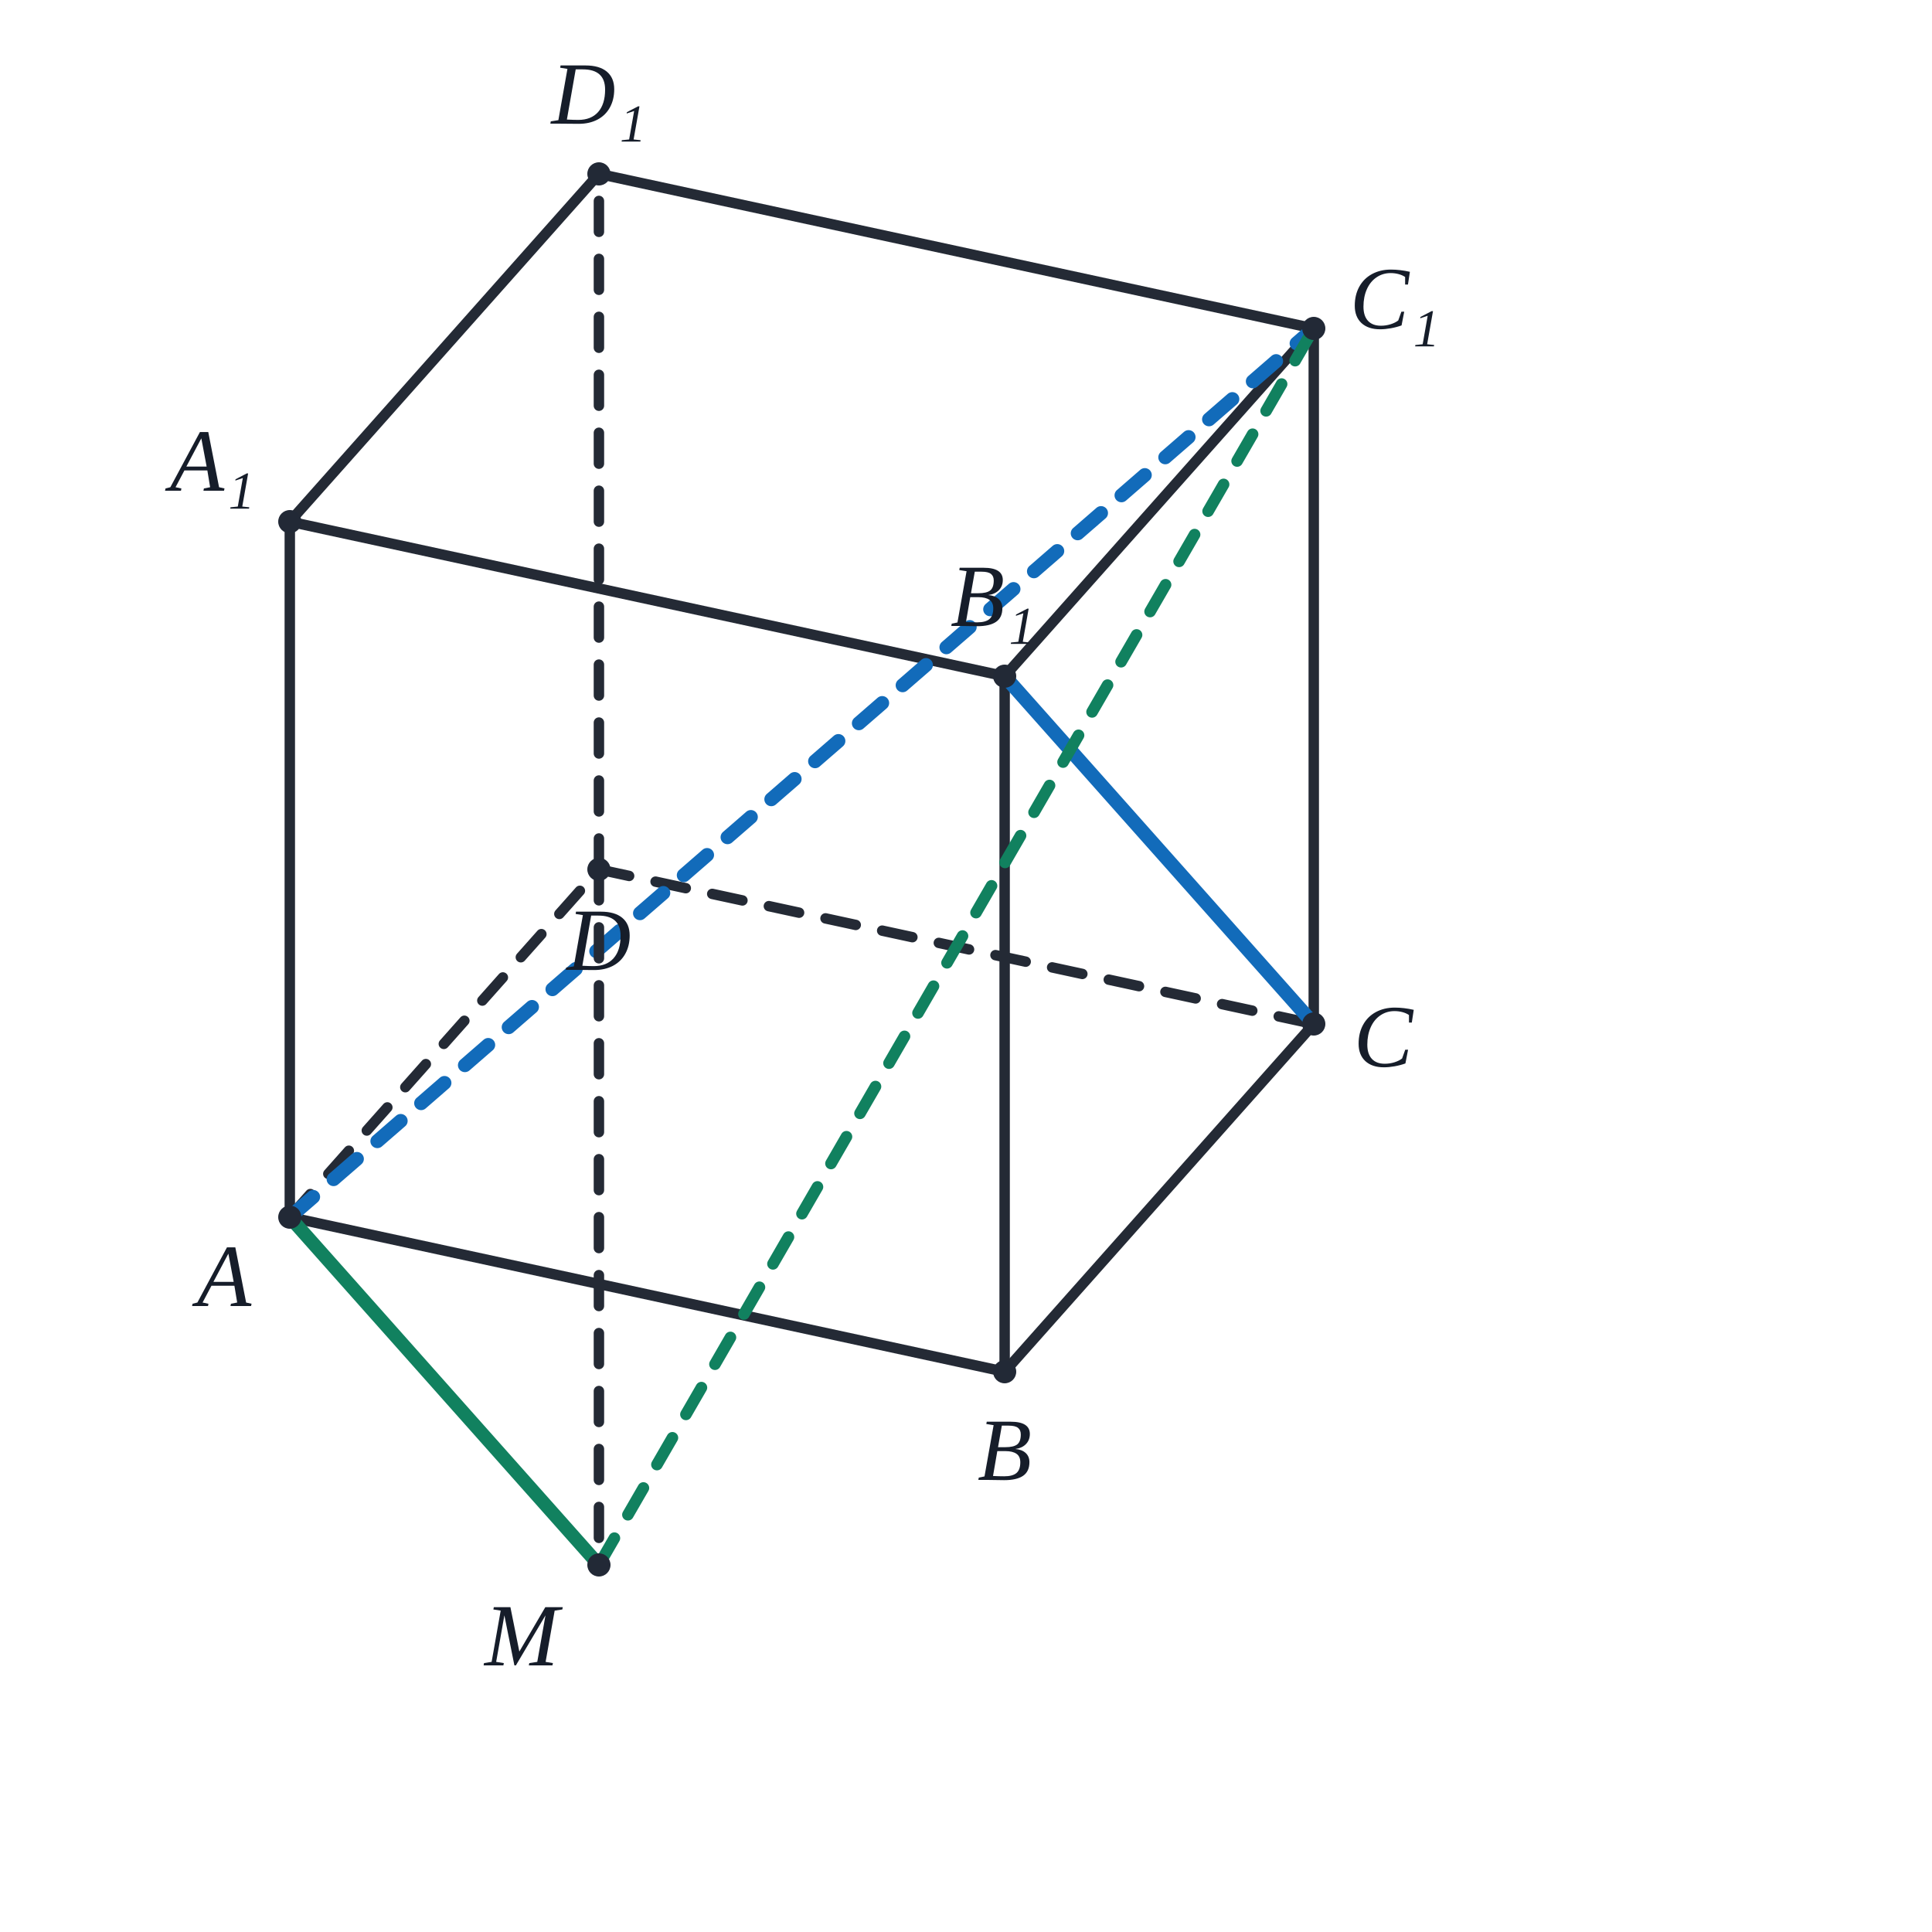
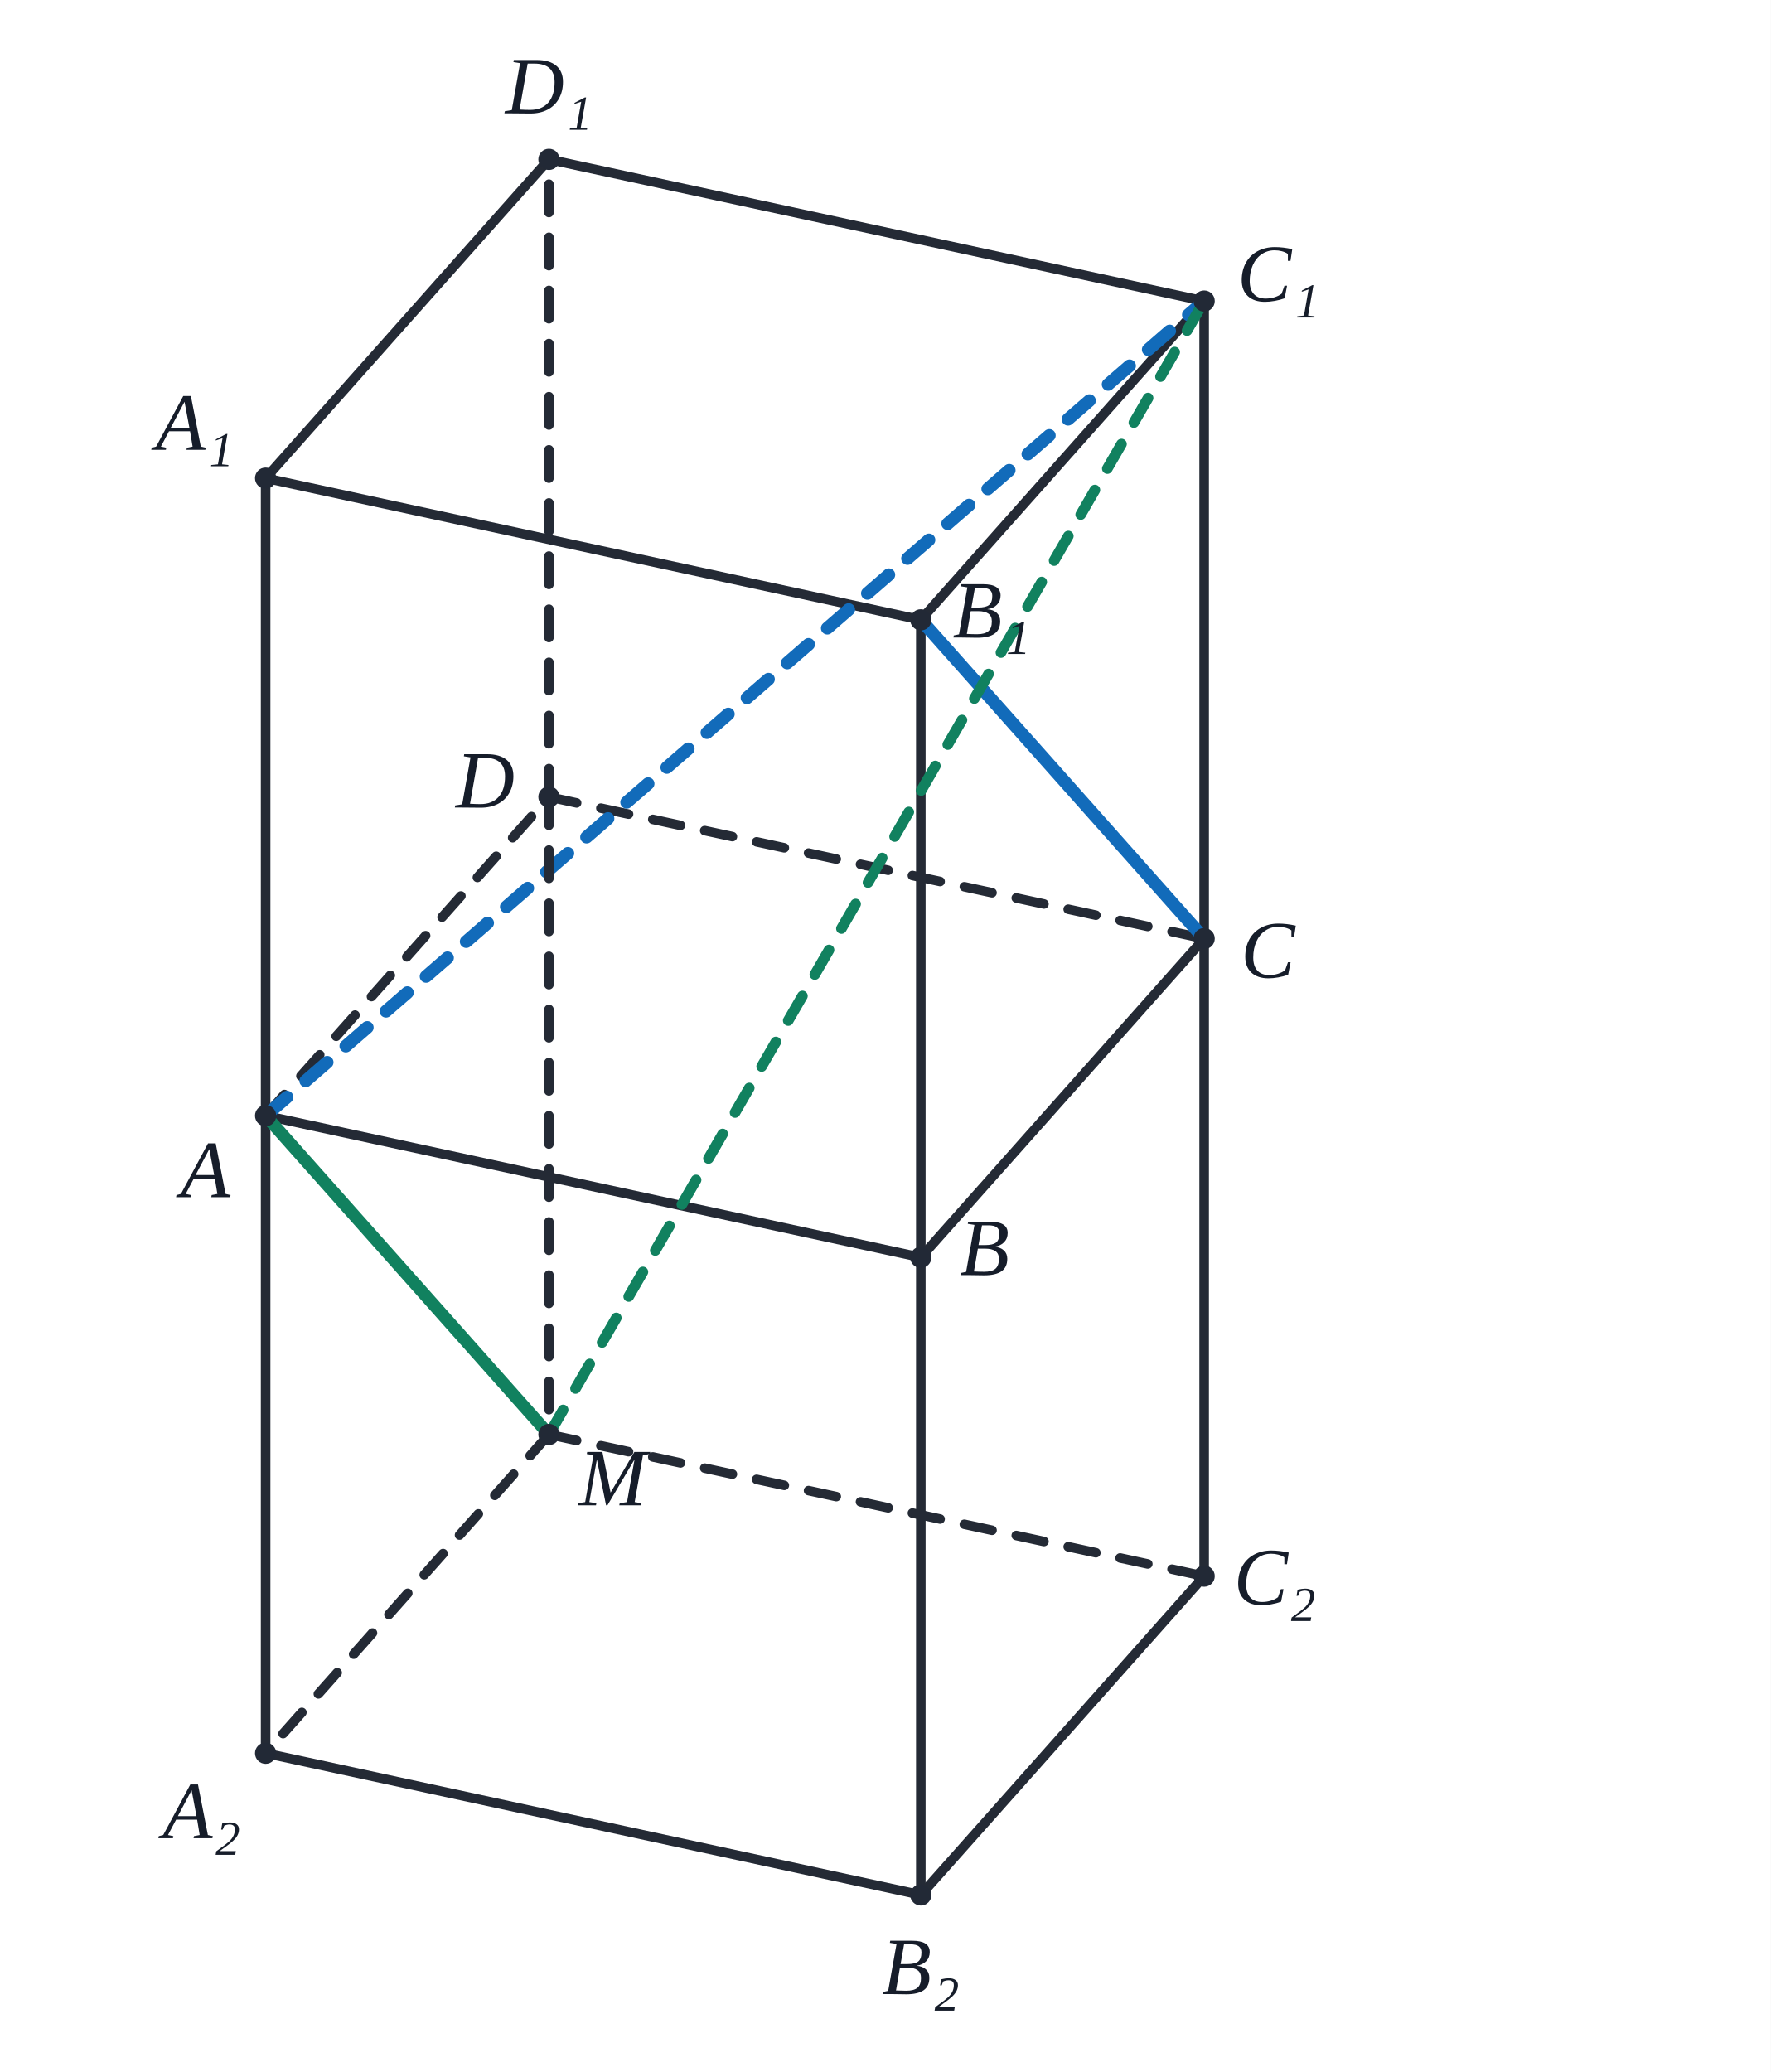
- <svg xmlns="http://www.w3.org/2000/svg" viewBox="0 0 500 500" role="img">
+ <svg xmlns="http://www.w3.org/2000/svg" viewBox="0 0 500 585" role="img">
  <rect width="100%" height="100%" fill="white" />
  <line x1="75.0" y1="315.0" x2="155.0" y2="225.0" stroke="#242a35" stroke-width="2.7" stroke-linecap="round" stroke-dasharray="8 7" />
  <line x1="155.0" y1="225.0" x2="340.0" y2="265.0" stroke="#242a35" stroke-width="2.7" stroke-linecap="round" stroke-dasharray="8 7" />
  <line x1="155.0" y1="225.0" x2="155.0" y2="45.0" stroke="#242a35" stroke-width="2.7" stroke-linecap="round" stroke-dasharray="8 7" />
  <line x1="75.0" y1="315.0" x2="260.0" y2="355.0" stroke="#242a35" stroke-width="2.7" stroke-linecap="round" />
  <line x1="260.0" y1="355.0" x2="340.0" y2="265.0" stroke="#242a35" stroke-width="2.7" stroke-linecap="round" />
  <line x1="75.0" y1="315.0" x2="75.0" y2="135.0" stroke="#242a35" stroke-width="2.7" stroke-linecap="round" />
  <line x1="260.0" y1="355.0" x2="260.0" y2="175.0" stroke="#242a35" stroke-width="2.7" stroke-linecap="round" />
  <line x1="340.0" y1="265.0" x2="340.0" y2="85.0" stroke="#242a35" stroke-width="2.7" stroke-linecap="round" />
  <line x1="75.0" y1="135.0" x2="260.0" y2="175.0" stroke="#242a35" stroke-width="2.7" stroke-linecap="round" />
  <line x1="260.0" y1="175.0" x2="340.0" y2="85.0" stroke="#242a35" stroke-width="2.7" stroke-linecap="round" />
  <line x1="340.0" y1="85.0" x2="155.0" y2="45.0" stroke="#242a35" stroke-width="2.7" stroke-linecap="round" />
  <line x1="155.0" y1="45.0" x2="75.0" y2="135.0" stroke="#242a35" stroke-width="2.7" stroke-linecap="round" />
  <line x1="75.0" y1="315.0" x2="340.0" y2="85.0" stroke="#126bba" stroke-width="3.6" stroke-linecap="round" stroke-dasharray="8 7" />
  <line x1="260.0" y1="175.0" x2="340.0" y2="265.0" stroke="#126bba" stroke-width="3.6" stroke-linecap="round" />
  <line x1="155.0" y1="225.0" x2="155.0" y2="405.0" stroke="#242a35" stroke-width="2.7" stroke-linecap="round" stroke-dasharray="8 7" />
+   <line x1="155.0" y1="405.0" x2="75.0" y2="495.0" stroke="#242a35" stroke-width="2.7" stroke-linecap="round" stroke-dasharray="8 7" />
+   <line x1="155.0" y1="405.0" x2="340.0" y2="445.0" stroke="#242a35" stroke-width="2.7" stroke-linecap="round" stroke-dasharray="8 7" />
+   <line x1="75.0" y1="315.0" x2="75.0" y2="495.0" stroke="#242a35" stroke-width="2.7" stroke-linecap="round" />
+   <line x1="260.0" y1="355.0" x2="260.0" y2="535.0" stroke="#242a35" stroke-width="2.7" stroke-linecap="round" />
+   <line x1="340.0" y1="265.0" x2="340.0" y2="445.0" stroke="#242a35" stroke-width="2.7" stroke-linecap="round" />
+   <line x1="75.0" y1="495.0" x2="260.0" y2="535.0" stroke="#242a35" stroke-width="2.7" stroke-linecap="round" />
+   <line x1="260.0" y1="535.0" x2="340.0" y2="445.0" stroke="#242a35" stroke-width="2.7" stroke-linecap="round" />
  <line x1="75.0" y1="315.0" x2="155.0" y2="405.0" stroke="#11815f" stroke-width="3.5" stroke-linecap="round" />
  <line x1="155.0" y1="405.0" x2="340.0" y2="85.0" stroke="#11815f" stroke-width="3" stroke-linecap="round" stroke-dasharray="8 7" />
  <circle cx="75.0" cy="315.0" r="3" fill="#222936" />
  <text x="58" y="338" text-anchor="middle" font-family="Georgia,Times New Roman,serif" font-size="23" font-style="italic" fill="#161d2a">A</text>
  <circle cx="260.0" cy="355.0" r="3" fill="#222936" />
-   <text x="260" y="383" text-anchor="middle" font-family="Georgia,Times New Roman,serif" font-size="23" font-style="italic" fill="#161d2a">B</text>
+   <text x="278" y="360" text-anchor="middle" font-family="Georgia,Times New Roman,serif" font-size="23" font-style="italic" fill="#161d2a">B</text>
  <circle cx="340.0" cy="265.0" r="3" fill="#222936" />
  <text x="358" y="276" text-anchor="middle" font-family="Georgia,Times New Roman,serif" font-size="23" font-style="italic" fill="#161d2a">C</text>
  <circle cx="155.0" cy="225.0" r="3" fill="#222936" />
-   <text x="155" y="251" text-anchor="middle" font-family="Georgia,Times New Roman,serif" font-size="23" font-style="italic" fill="#161d2a">D</text>
+   <text x="137" y="228" text-anchor="middle" font-family="Georgia,Times New Roman,serif" font-size="23" font-style="italic" fill="#161d2a">D</text>
  <circle cx="75.0" cy="135.0" r="3" fill="#222936" />
  <text x="55" y="127" text-anchor="middle" font-family="Georgia,Times New Roman,serif" font-size="23" font-style="italic" fill="#161d2a">A₁</text>
  <circle cx="260.0" cy="175.0" r="3" fill="#222936" />
-   <text x="257" y="162" text-anchor="middle" font-family="Georgia,Times New Roman,serif" font-size="23" font-style="italic" fill="#161d2a">B₁</text>
+   <text x="280" y="180" text-anchor="middle" font-family="Georgia,Times New Roman,serif" font-size="23" font-style="italic" fill="#161d2a">B₁</text>
  <circle cx="340.0" cy="85.0" r="3" fill="#222936" />
  <text x="361" y="85" text-anchor="middle" font-family="Georgia,Times New Roman,serif" font-size="23" font-style="italic" fill="#161d2a">C₁</text>
  <circle cx="155.0" cy="45.0" r="3" fill="#222936" />
  <text x="155" y="32" text-anchor="middle" font-family="Georgia,Times New Roman,serif" font-size="23" font-style="italic" fill="#161d2a">D₁</text>
+   <circle cx="75.0" cy="495.0" r="3" fill="#222936" />
+   <text x="57" y="519" text-anchor="middle" font-family="Georgia,Times New Roman,serif" font-size="23" font-style="italic" fill="#161d2a">A₂</text>
+   <circle cx="260.0" cy="535.0" r="3" fill="#222936" />
+   <text x="260" y="563" text-anchor="middle" font-family="Georgia,Times New Roman,serif" font-size="23" font-style="italic" fill="#161d2a">B₂</text>
+   <circle cx="340.0" cy="445.0" r="3" fill="#222936" />
+   <text x="360" y="453" text-anchor="middle" font-family="Georgia,Times New Roman,serif" font-size="23" font-style="italic" fill="#161d2a">C₂</text>
  <circle cx="155.0" cy="405.0" r="3" fill="#222936" />
-   <text x="135" y="431" text-anchor="middle" font-family="Georgia,Times New Roman,serif" font-size="23" font-style="italic" fill="#161d2a">M</text>
+   <text x="173" y="425" text-anchor="middle" font-family="Georgia,Times New Roman,serif" font-size="23" font-style="italic" fill="#161d2a">M</text>
</svg>
